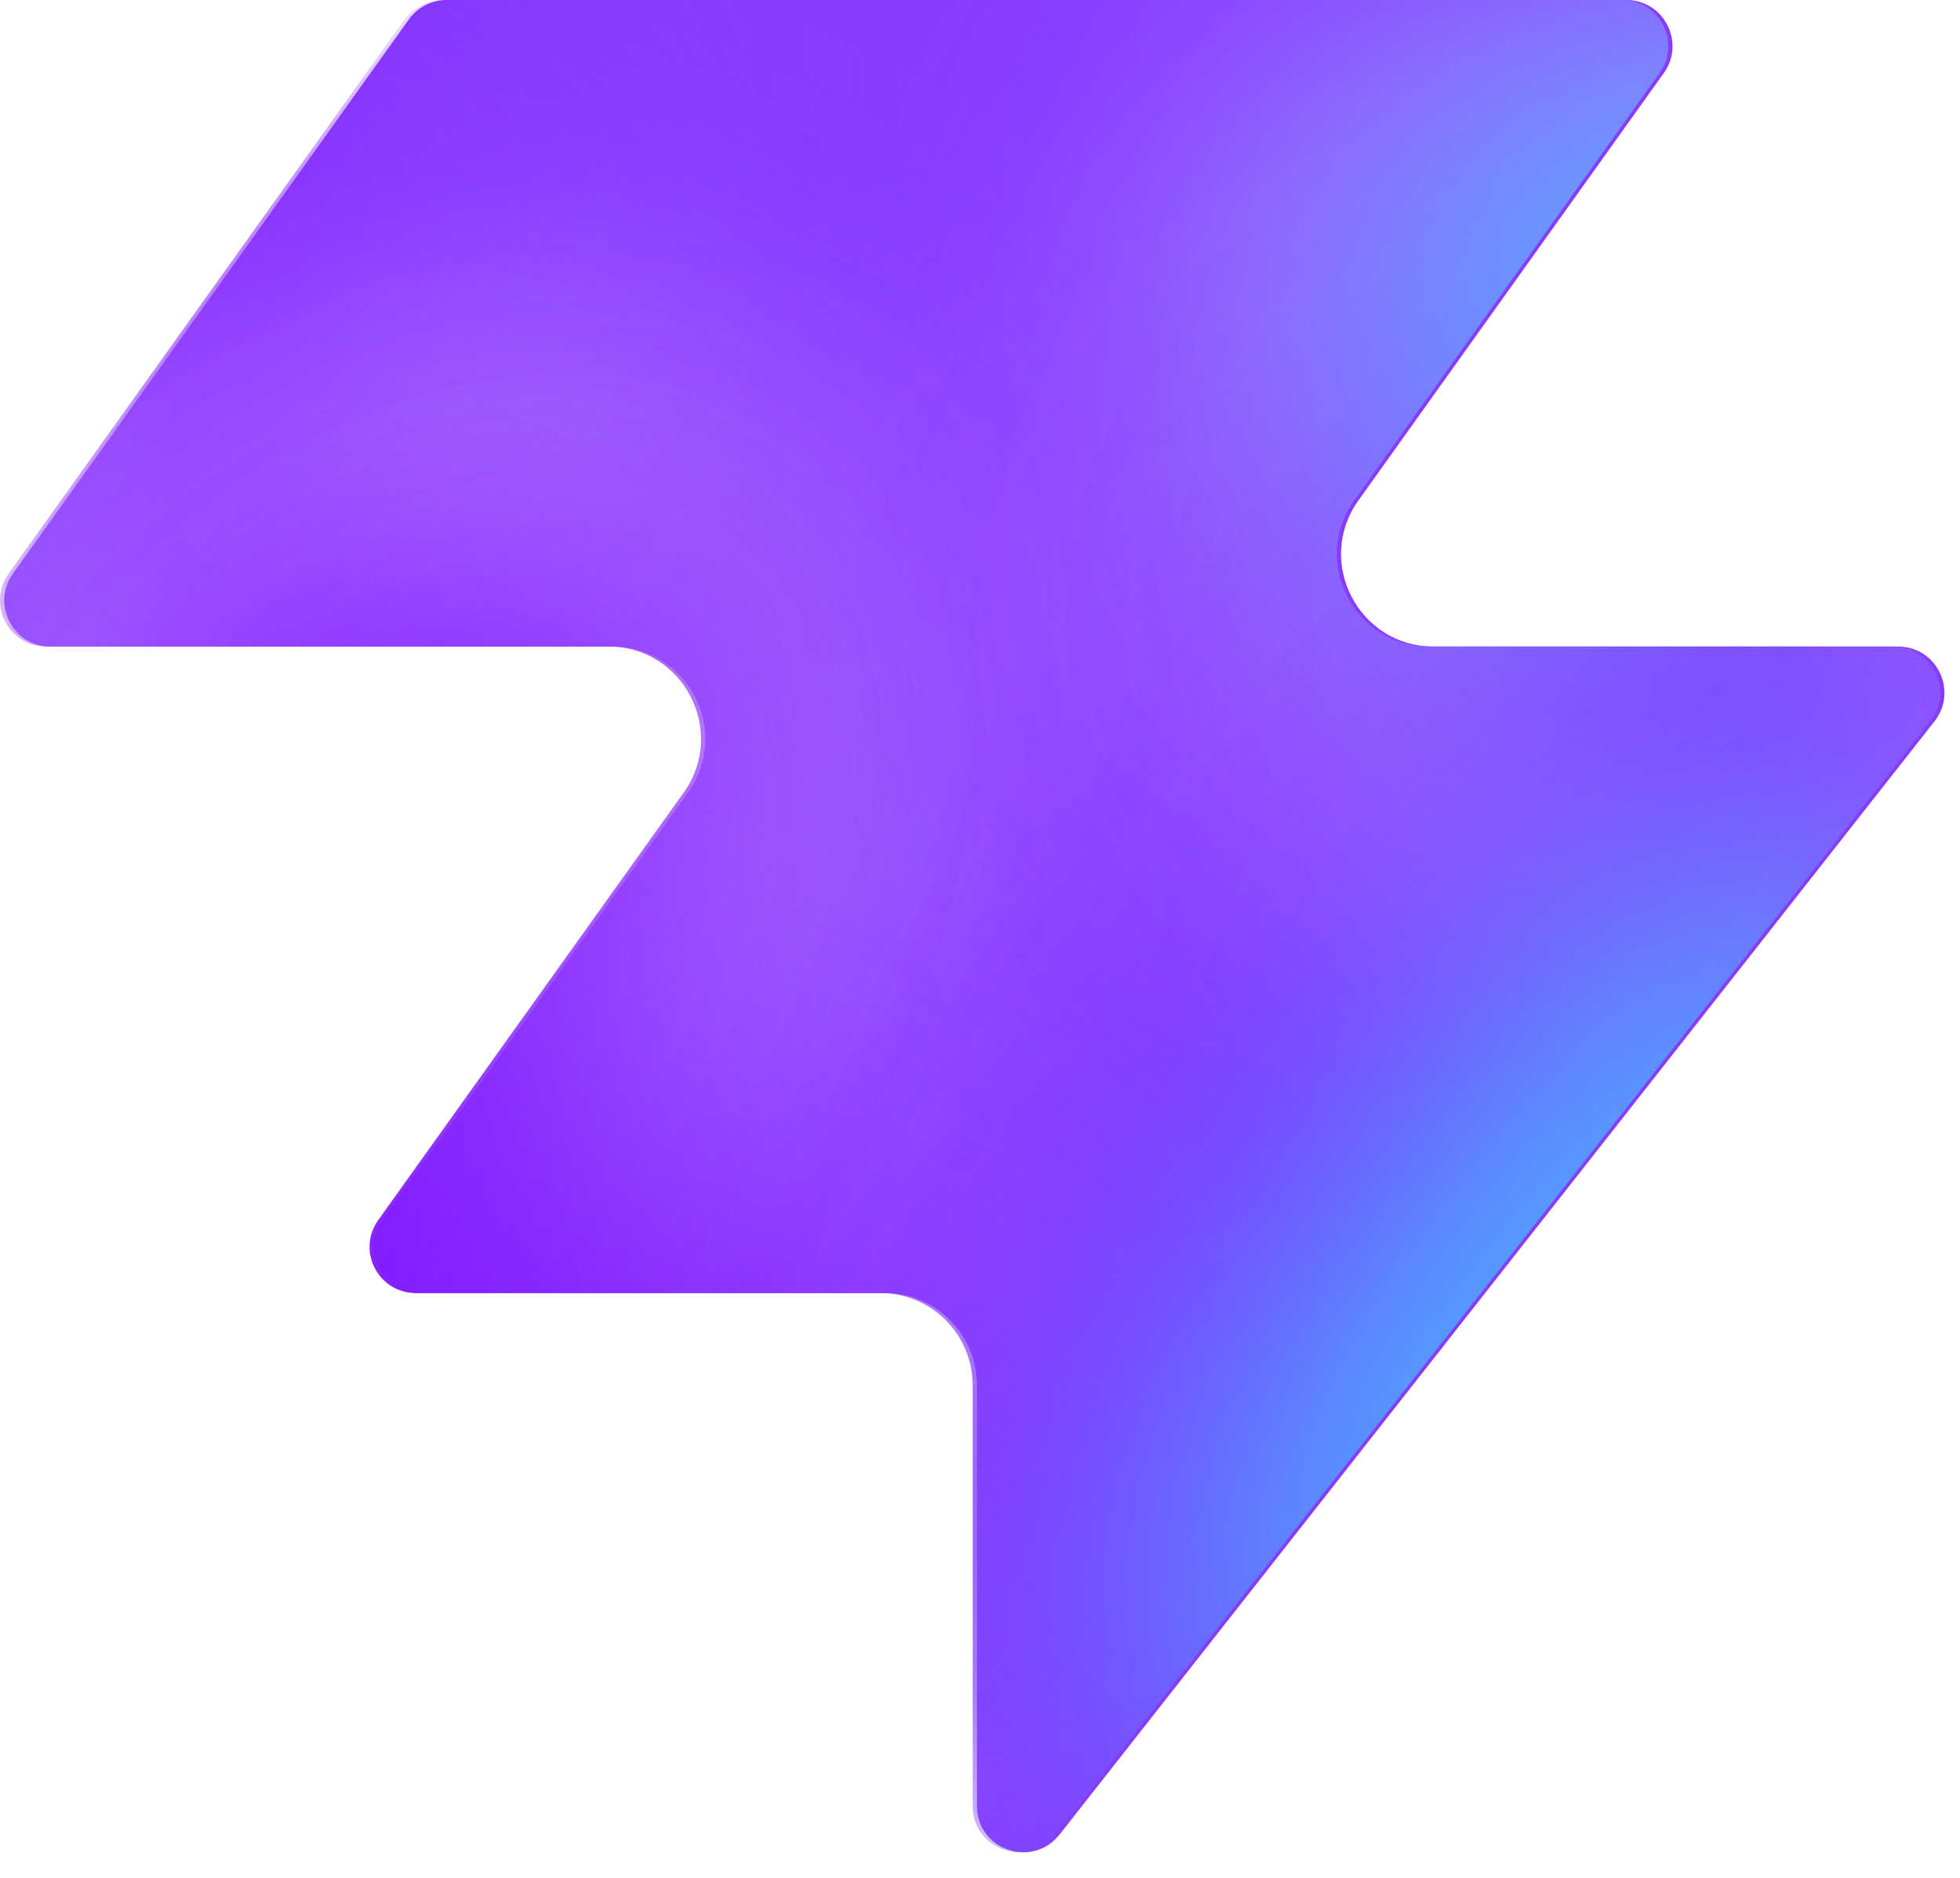
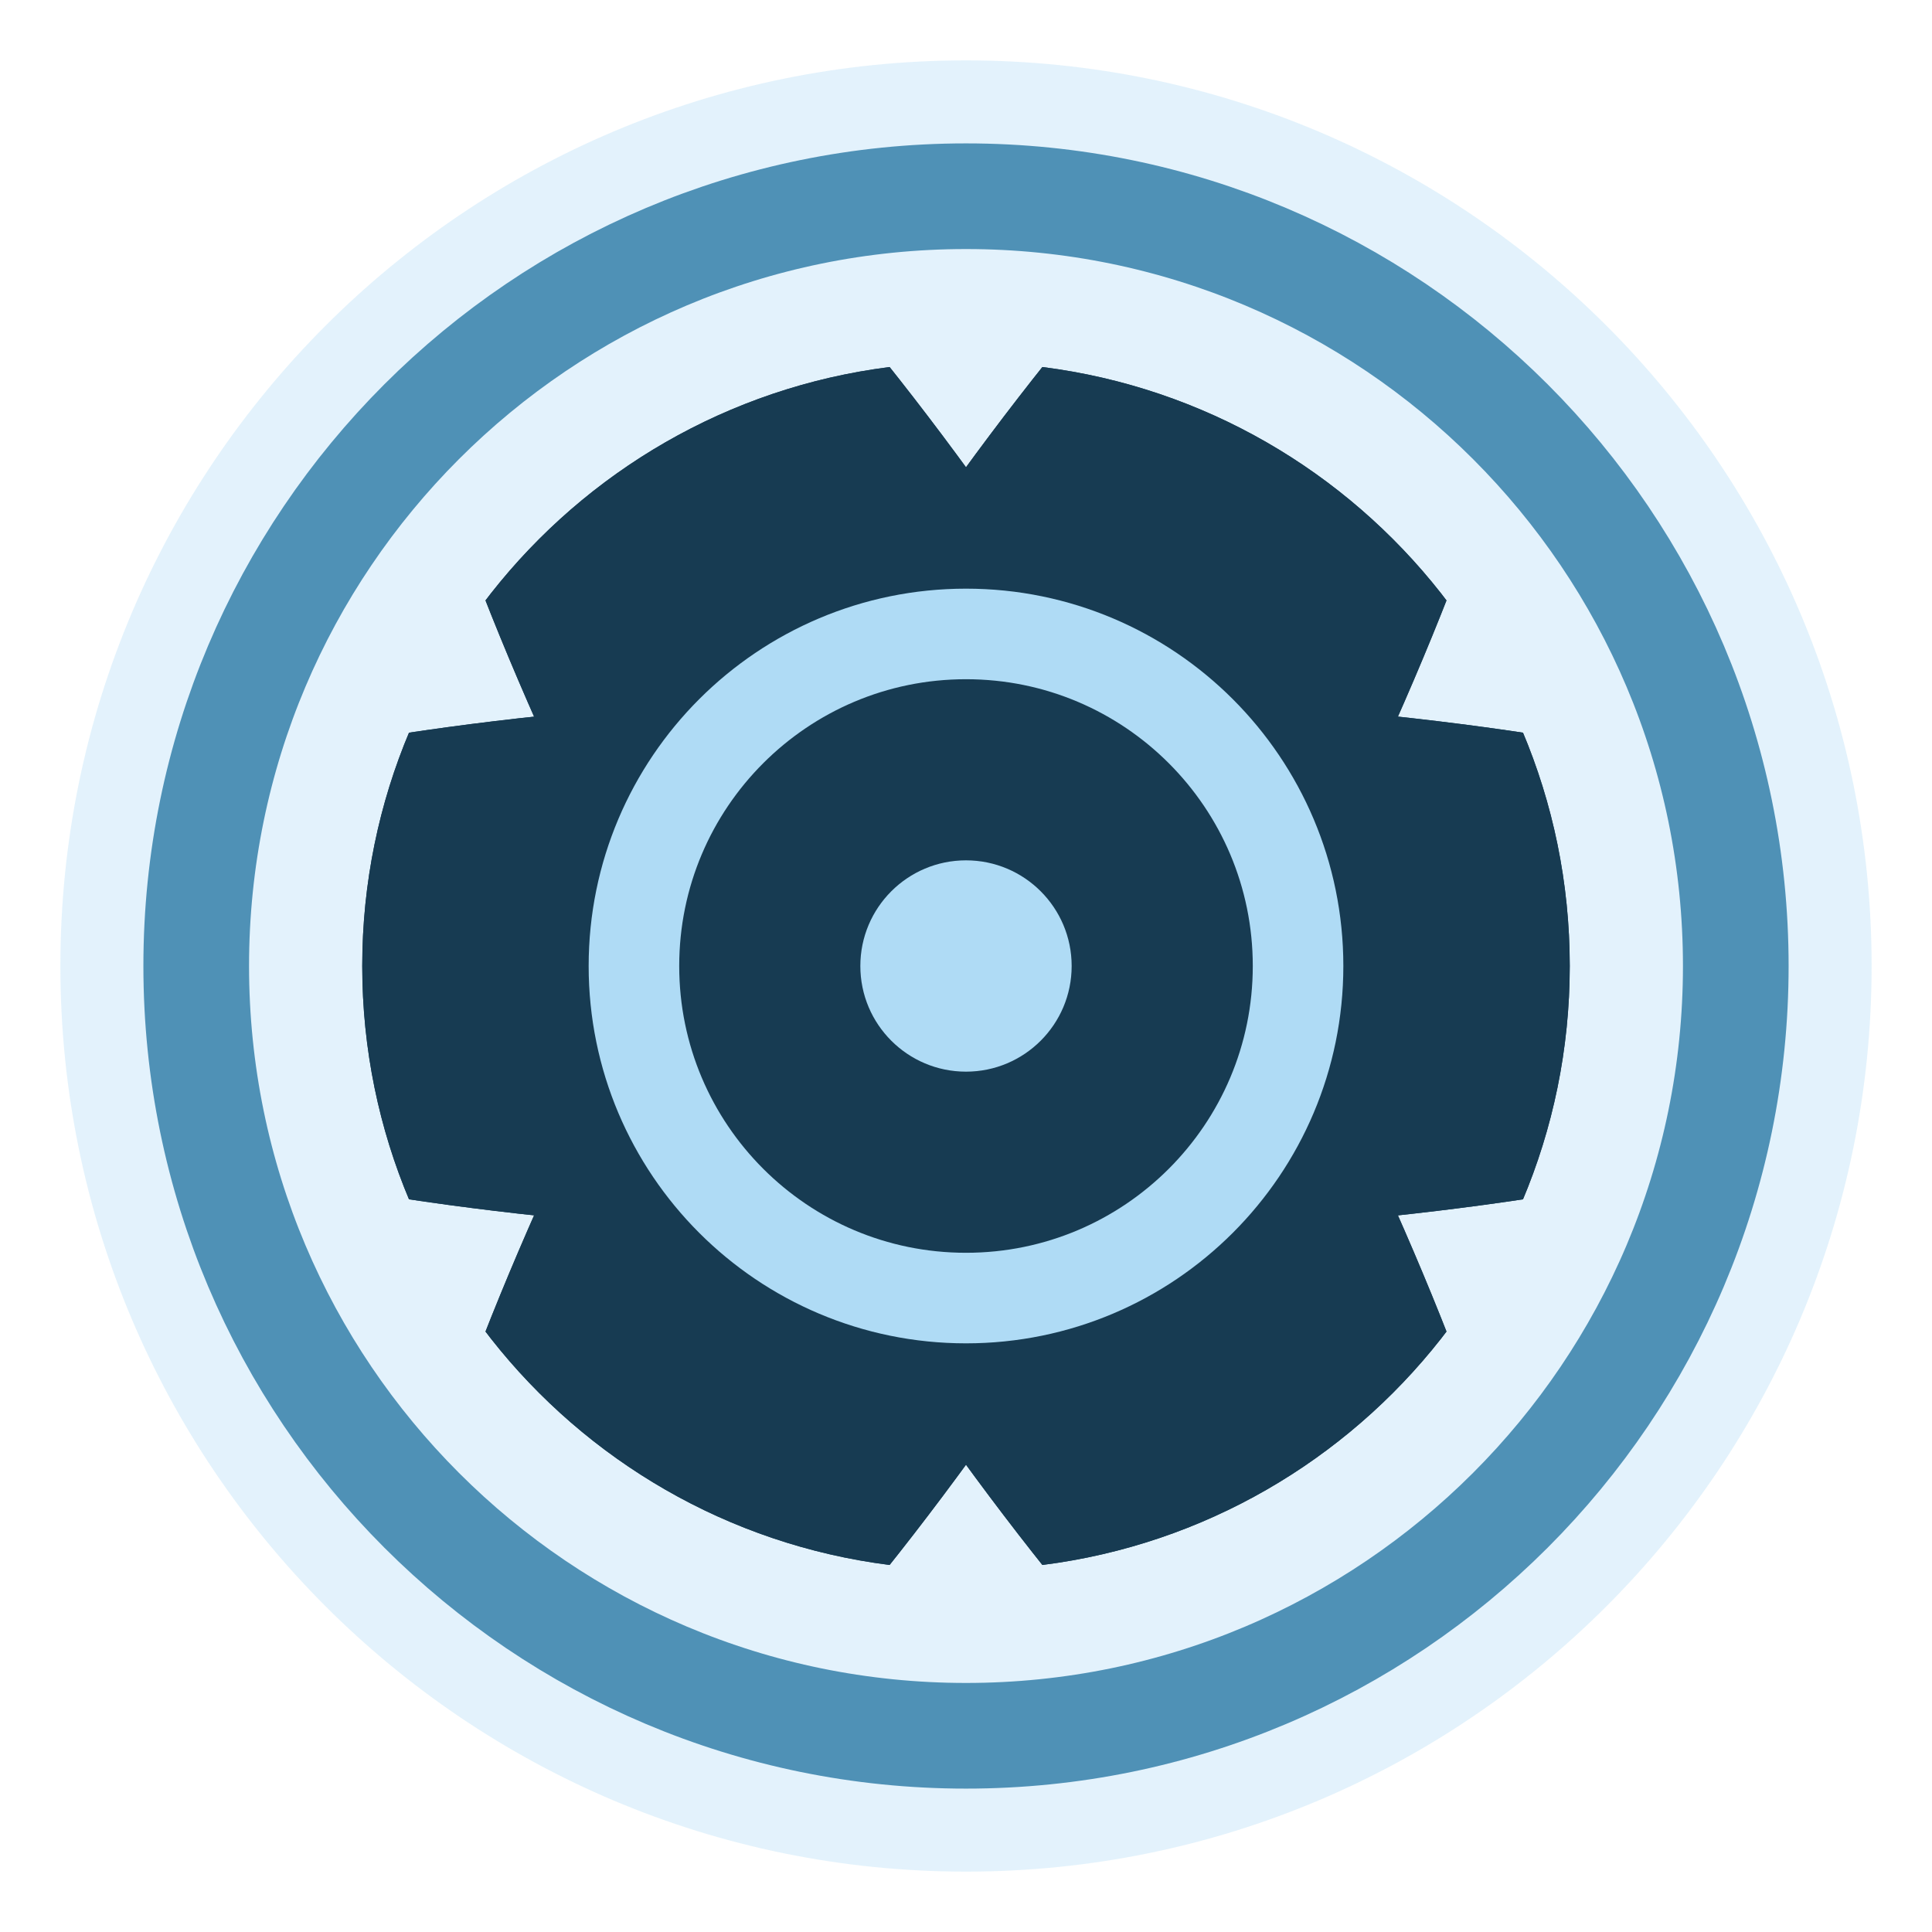
- <svg xmlns="http://www.w3.org/2000/svg" width="48" height="46" fill="none" viewBox="0 0 48 46">
-   <path fill="#863bff" d="M25.946 44.938c-.664.845-2.021.375-2.021-.698V33.937a2.26 2.26 0 0 0-2.262-2.262H10.287c-.92 0-1.456-1.04-.92-1.788l7.48-10.471c1.07-1.497 0-3.578-1.842-3.578H1.237c-.92 0-1.456-1.04-.92-1.788L10.013.474c.214-.297.556-.474.92-.474h28.894c.92 0 1.456 1.04.92 1.788l-7.48 10.471c-1.07 1.498 0 3.579 1.842 3.579h11.377c.943 0 1.473 1.088.89 1.83L25.947 44.94z" style="fill:#863bff;fill:color(display-p3 .525 .23 1);fill-opacity:1" />
-   <mask id="a" width="48" height="46" x="0" y="0" maskUnits="userSpaceOnUse" style="mask-type:alpha">
-     <path fill="#000" d="M25.842 44.938c-.664.844-2.021.375-2.021-.698V33.937a2.26 2.26 0 0 0-2.262-2.262H10.183c-.92 0-1.456-1.04-.92-1.788l7.48-10.471c1.07-1.498 0-3.579-1.842-3.579H1.133c-.92 0-1.456-1.04-.92-1.787L9.91.473c.214-.297.556-.474.92-.474h28.894c.92 0 1.456 1.04.92 1.788l-7.48 10.471c-1.07 1.498 0 3.578 1.842 3.578h11.377c.943 0 1.473 1.088.89 1.832L25.843 44.94z" style="fill:#000;fill-opacity:1" />
-   </mask>
-   <g mask="url(#a)">
-     <g filter="url(#b)">
-       <ellipse cx="5.508" cy="14.704" fill="#ede6ff" rx="5.508" ry="14.704" style="fill:#ede6ff;fill:color(display-p3 .927 .903 1);fill-opacity:1" transform="matrix(.00324 1 1 -.00324 -4.47 31.516)" />
-     </g>
-     <g filter="url(#c)">
-       <ellipse cx="10.399" cy="29.851" fill="#ede6ff" rx="10.399" ry="29.851" style="fill:#ede6ff;fill:color(display-p3 .927 .903 1);fill-opacity:1" transform="matrix(.00324 1 1 -.00324 -39.328 7.883)" />
-     </g>
-     <g filter="url(#d)">
-       <ellipse cx="5.508" cy="30.487" fill="#7e14ff" rx="5.508" ry="30.487" style="fill:#7e14ff;fill:color(display-p3 .492 .077 1);fill-opacity:1" transform="rotate(89.814 -25.913 -14.639)scale(1 -1)" />
-     </g>
-     <g filter="url(#e)">
-       <ellipse cx="5.508" cy="30.599" fill="#7e14ff" rx="5.508" ry="30.599" style="fill:#7e14ff;fill:color(display-p3 .492 .077 1);fill-opacity:1" transform="rotate(89.814 -32.644 -3.334)scale(1 -1)" />
-     </g>
-     <g filter="url(#f)">
-       <ellipse cx="5.508" cy="30.599" fill="#7e14ff" rx="5.508" ry="30.599" style="fill:#7e14ff;fill:color(display-p3 .492 .077 1);fill-opacity:1" transform="matrix(.00324 1 1 -.00324 -34.34 30.47)" />
-     </g>
-     <g filter="url(#g)">
-       <ellipse cx="14.072" cy="22.078" fill="#ede6ff" rx="14.072" ry="22.078" style="fill:#ede6ff;fill:color(display-p3 .927 .903 1);fill-opacity:1" transform="rotate(93.35 24.506 48.493)scale(-1 1)" />
-     </g>
-     <g filter="url(#h)">
-       <ellipse cx="3.47" cy="21.501" fill="#7e14ff" rx="3.47" ry="21.501" style="fill:#7e14ff;fill:color(display-p3 .492 .077 1);fill-opacity:1" transform="rotate(89.009 28.708 47.59)scale(-1 1)" />
-     </g>
-     <g filter="url(#i)">
-       <ellipse cx="3.47" cy="21.501" fill="#7e14ff" rx="3.47" ry="21.501" style="fill:#7e14ff;fill:color(display-p3 .492 .077 1);fill-opacity:1" transform="rotate(89.009 28.708 47.59)scale(-1 1)" />
-     </g>
-     <g filter="url(#j)">
-       <ellipse cx=".387" cy="8.972" fill="#7e14ff" rx="4.407" ry="29.108" style="fill:#7e14ff;fill:color(display-p3 .492 .077 1);fill-opacity:1" transform="rotate(39.51 .387 8.972)" />
-     </g>
-     <g filter="url(#k)">
-       <ellipse cx="47.523" cy="-6.092" fill="#7e14ff" rx="4.407" ry="29.108" style="fill:#7e14ff;fill:color(display-p3 .492 .077 1);fill-opacity:1" transform="rotate(37.892 47.523 -6.092)" />
-     </g>
-     <g filter="url(#l)">
-       <ellipse cx="41.412" cy="6.333" fill="#47bfff" rx="5.971" ry="9.665" style="fill:#47bfff;fill:color(display-p3 .28 .748 1);fill-opacity:1" transform="rotate(37.892 41.412 6.333)" />
-     </g>
-     <g filter="url(#m)">
-       <ellipse cx="-1.879" cy="38.332" fill="#7e14ff" rx="4.407" ry="29.108" style="fill:#7e14ff;fill:color(display-p3 .492 .077 1);fill-opacity:1" transform="rotate(37.892 -1.88 38.332)" />
-     </g>
-     <g filter="url(#n)">
-       <ellipse cx="-1.879" cy="38.332" fill="#7e14ff" rx="4.407" ry="29.108" style="fill:#7e14ff;fill:color(display-p3 .492 .077 1);fill-opacity:1" transform="rotate(37.892 -1.88 38.332)" />
-     </g>
-     <g filter="url(#o)">
-       <ellipse cx="35.651" cy="29.907" fill="#7e14ff" rx="4.407" ry="29.108" style="fill:#7e14ff;fill:color(display-p3 .492 .077 1);fill-opacity:1" transform="rotate(37.892 35.651 29.907)" />
-     </g>
-     <g filter="url(#p)">
-       <ellipse cx="38.418" cy="32.4" fill="#47bfff" rx="5.971" ry="15.297" style="fill:#47bfff;fill:color(display-p3 .28 .748 1);fill-opacity:1" transform="rotate(37.892 38.418 32.4)" />
-     </g>
+ <svg xmlns="http://www.w3.org/2000/svg" width="64" height="64" viewBox="0 0 64 64" fill="none">
+   <defs>
+     <clipPath id="a">
+       <circle cx="32" cy="32" r="20" />
+     </clipPath>
+   </defs>
+   <circle cx="32" cy="32" r="30" fill="#AFDBF5" opacity="0.35" />
+   <circle cx="32" cy="32" r="25.5" stroke="#4F91B6" stroke-width="3.5" fill="none" />
+   <g clip-path="url(#a)">
+     <ellipse cx="32" cy="32" rx="36" ry="9" fill="#173B52" transform="rotate(0 32 32)" />
+     <ellipse cx="32" cy="32" rx="36" ry="9" fill="#173B52" transform="rotate(60 32 32)" />
+     <ellipse cx="32" cy="32" rx="36" ry="9" fill="#173B52" transform="rotate(120 32 32)" />
+     <ellipse cx="32" cy="32" rx="36" ry="9" fill="#173B52" transform="rotate(180 32 32)" />
+     <ellipse cx="32" cy="32" rx="36" ry="9" fill="#173B52" transform="rotate(240 32 32)" />
+     <ellipse cx="32" cy="32" rx="36" ry="9" fill="#173B52" transform="rotate(300 32 32)" />
  </g>
-   <defs>
-     <filter id="b" width="60.045" height="41.654" x="-19.77" y="16.149" color-interpolation-filters="sRGB" filterUnits="userSpaceOnUse">
-       <feFlood flood-opacity="0" result="BackgroundImageFix" />
-       <feBlend in="SourceGraphic" in2="BackgroundImageFix" result="shape" />
-       <feGaussianBlur result="effect1_foregroundBlur_2002_17158" stdDeviation="7.659" />
-     </filter>
-     <filter id="c" width="90.34" height="51.437" x="-54.613" y="-7.533" color-interpolation-filters="sRGB" filterUnits="userSpaceOnUse">
-       <feFlood flood-opacity="0" result="BackgroundImageFix" />
-       <feBlend in="SourceGraphic" in2="BackgroundImageFix" result="shape" />
-       <feGaussianBlur result="effect1_foregroundBlur_2002_17158" stdDeviation="7.659" />
-     </filter>
-     <filter id="d" width="79.355" height="29.4" x="-49.64" y="2.03" color-interpolation-filters="sRGB" filterUnits="userSpaceOnUse">
-       <feFlood flood-opacity="0" result="BackgroundImageFix" />
-       <feBlend in="SourceGraphic" in2="BackgroundImageFix" result="shape" />
-       <feGaussianBlur result="effect1_foregroundBlur_2002_17158" stdDeviation="4.596" />
-     </filter>
-     <filter id="e" width="79.579" height="29.4" x="-45.045" y="20.029" color-interpolation-filters="sRGB" filterUnits="userSpaceOnUse">
-       <feFlood flood-opacity="0" result="BackgroundImageFix" />
-       <feBlend in="SourceGraphic" in2="BackgroundImageFix" result="shape" />
-       <feGaussianBlur result="effect1_foregroundBlur_2002_17158" stdDeviation="4.596" />
-     </filter>
-     <filter id="f" width="79.579" height="29.4" x="-43.513" y="21.178" color-interpolation-filters="sRGB" filterUnits="userSpaceOnUse">
-       <feFlood flood-opacity="0" result="BackgroundImageFix" />
-       <feBlend in="SourceGraphic" in2="BackgroundImageFix" result="shape" />
-       <feGaussianBlur result="effect1_foregroundBlur_2002_17158" stdDeviation="4.596" />
-     </filter>
-     <filter id="g" width="74.749" height="58.852" x="15.756" y="-17.901" color-interpolation-filters="sRGB" filterUnits="userSpaceOnUse">
-       <feFlood flood-opacity="0" result="BackgroundImageFix" />
-       <feBlend in="SourceGraphic" in2="BackgroundImageFix" result="shape" />
-       <feGaussianBlur result="effect1_foregroundBlur_2002_17158" stdDeviation="7.659" />
-     </filter>
-     <filter id="h" width="61.377" height="25.362" x="23.548" y="2.284" color-interpolation-filters="sRGB" filterUnits="userSpaceOnUse">
-       <feFlood flood-opacity="0" result="BackgroundImageFix" />
-       <feBlend in="SourceGraphic" in2="BackgroundImageFix" result="shape" />
-       <feGaussianBlur result="effect1_foregroundBlur_2002_17158" stdDeviation="4.596" />
-     </filter>
-     <filter id="i" width="61.377" height="25.362" x="23.548" y="2.284" color-interpolation-filters="sRGB" filterUnits="userSpaceOnUse">
-       <feFlood flood-opacity="0" result="BackgroundImageFix" />
-       <feBlend in="SourceGraphic" in2="BackgroundImageFix" result="shape" />
-       <feGaussianBlur result="effect1_foregroundBlur_2002_17158" stdDeviation="4.596" />
-     </filter>
-     <filter id="j" width="56.045" height="63.649" x="-27.636" y="-22.853" color-interpolation-filters="sRGB" filterUnits="userSpaceOnUse">
-       <feFlood flood-opacity="0" result="BackgroundImageFix" />
-       <feBlend in="SourceGraphic" in2="BackgroundImageFix" result="shape" />
-       <feGaussianBlur result="effect1_foregroundBlur_2002_17158" stdDeviation="4.596" />
-     </filter>
-     <filter id="k" width="54.814" height="64.646" x="20.116" y="-38.415" color-interpolation-filters="sRGB" filterUnits="userSpaceOnUse">
-       <feFlood flood-opacity="0" result="BackgroundImageFix" />
-       <feBlend in="SourceGraphic" in2="BackgroundImageFix" result="shape" />
-       <feGaussianBlur result="effect1_foregroundBlur_2002_17158" stdDeviation="4.596" />
-     </filter>
-     <filter id="l" width="33.541" height="35.313" x="24.641" y="-11.323" color-interpolation-filters="sRGB" filterUnits="userSpaceOnUse">
-       <feFlood flood-opacity="0" result="BackgroundImageFix" />
-       <feBlend in="SourceGraphic" in2="BackgroundImageFix" result="shape" />
-       <feGaussianBlur result="effect1_foregroundBlur_2002_17158" stdDeviation="4.596" />
-     </filter>
-     <filter id="m" width="54.814" height="64.646" x="-29.286" y="6.009" color-interpolation-filters="sRGB" filterUnits="userSpaceOnUse">
-       <feFlood flood-opacity="0" result="BackgroundImageFix" />
-       <feBlend in="SourceGraphic" in2="BackgroundImageFix" result="shape" />
-       <feGaussianBlur result="effect1_foregroundBlur_2002_17158" stdDeviation="4.596" />
-     </filter>
-     <filter id="n" width="54.814" height="64.646" x="-29.286" y="6.009" color-interpolation-filters="sRGB" filterUnits="userSpaceOnUse">
-       <feFlood flood-opacity="0" result="BackgroundImageFix" />
-       <feBlend in="SourceGraphic" in2="BackgroundImageFix" result="shape" />
-       <feGaussianBlur result="effect1_foregroundBlur_2002_17158" stdDeviation="4.596" />
-     </filter>
-     <filter id="o" width="54.814" height="64.646" x="8.244" y="-2.416" color-interpolation-filters="sRGB" filterUnits="userSpaceOnUse">
-       <feFlood flood-opacity="0" result="BackgroundImageFix" />
-       <feBlend in="SourceGraphic" in2="BackgroundImageFix" result="shape" />
-       <feGaussianBlur result="effect1_foregroundBlur_2002_17158" stdDeviation="4.596" />
-     </filter>
-     <filter id="p" width="39.409" height="43.623" x="18.713" y="10.588" color-interpolation-filters="sRGB" filterUnits="userSpaceOnUse">
-       <feFlood flood-opacity="0" result="BackgroundImageFix" />
-       <feBlend in="SourceGraphic" in2="BackgroundImageFix" result="shape" />
-       <feGaussianBlur result="effect1_foregroundBlur_2002_17158" stdDeviation="4.596" />
-     </filter>
-   </defs>
+   <circle cx="32" cy="32" r="11" fill="none" stroke="#AFDBF5" stroke-width="3" />
+   <circle cx="32" cy="32" r="3.5" fill="#AFDBF5" />
</svg>
